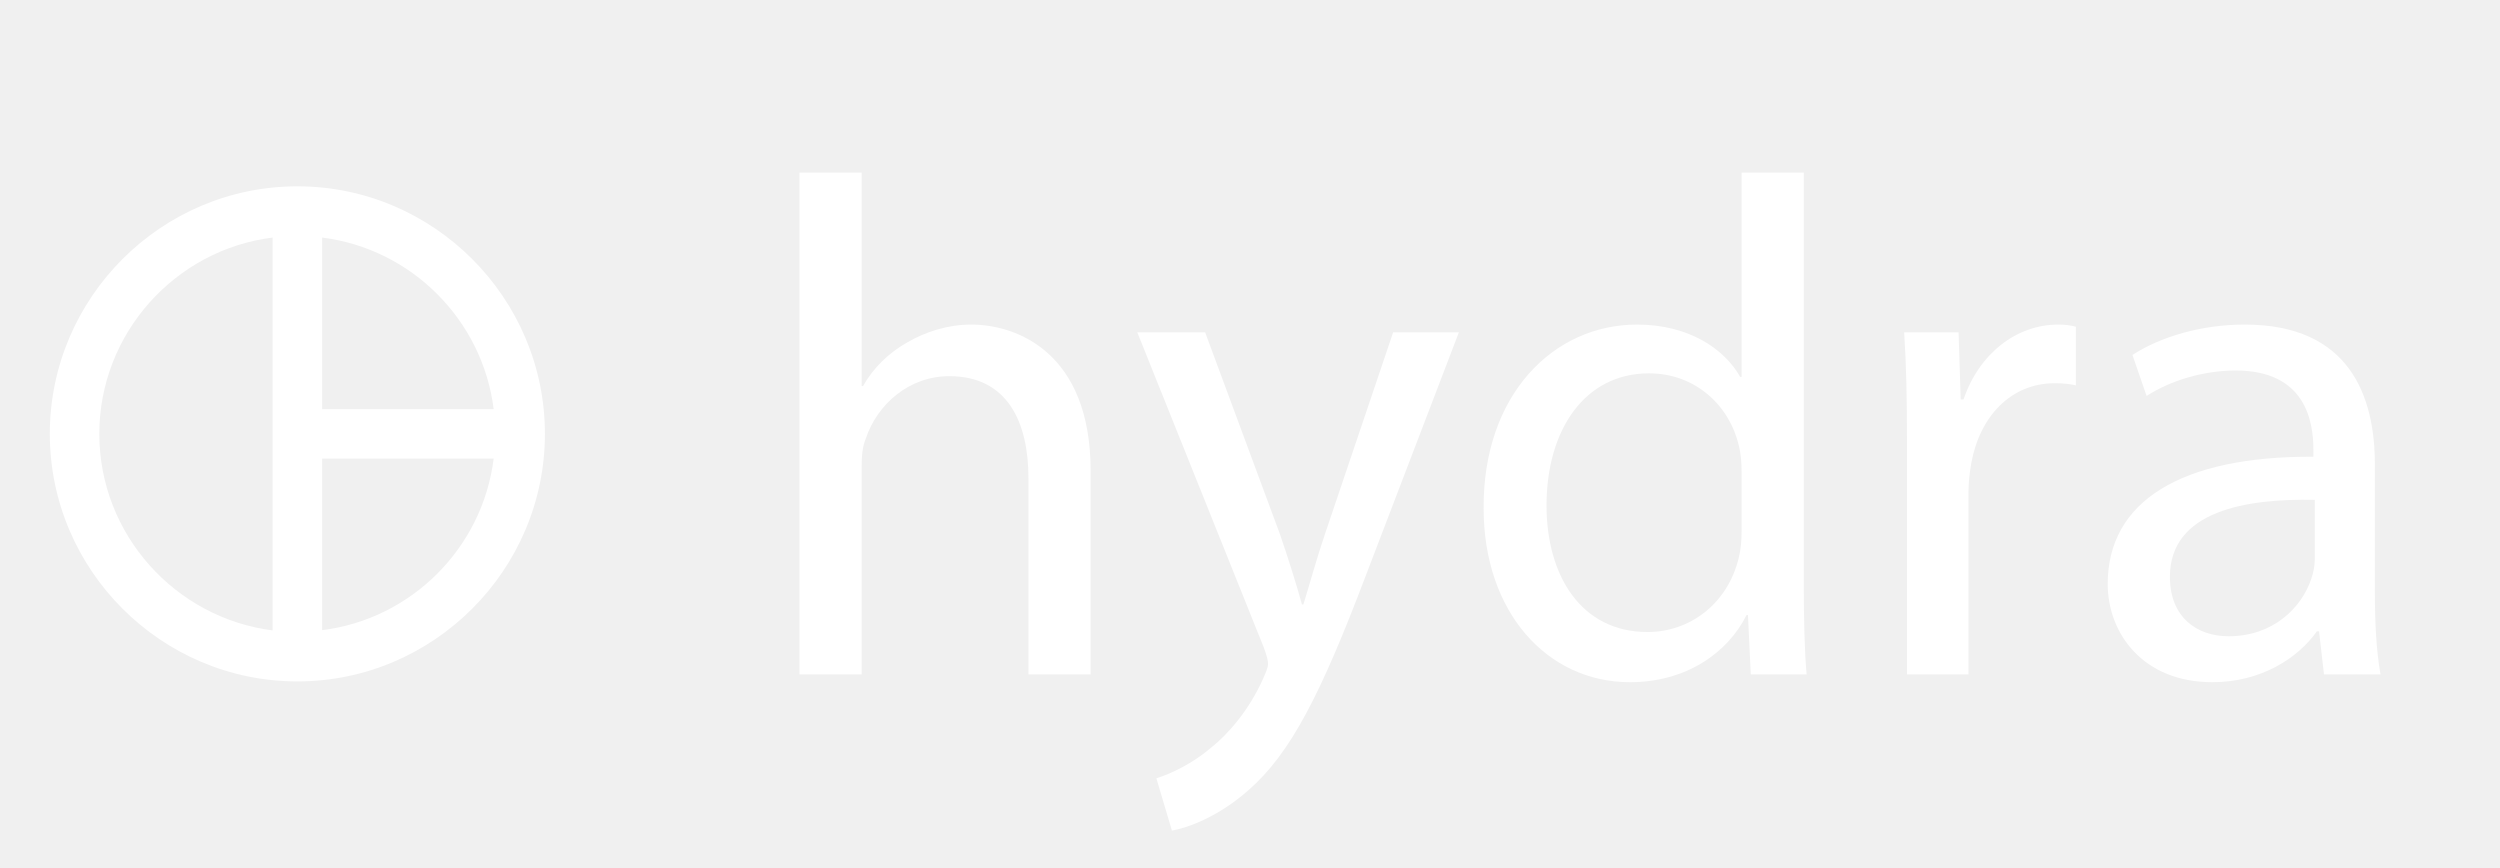
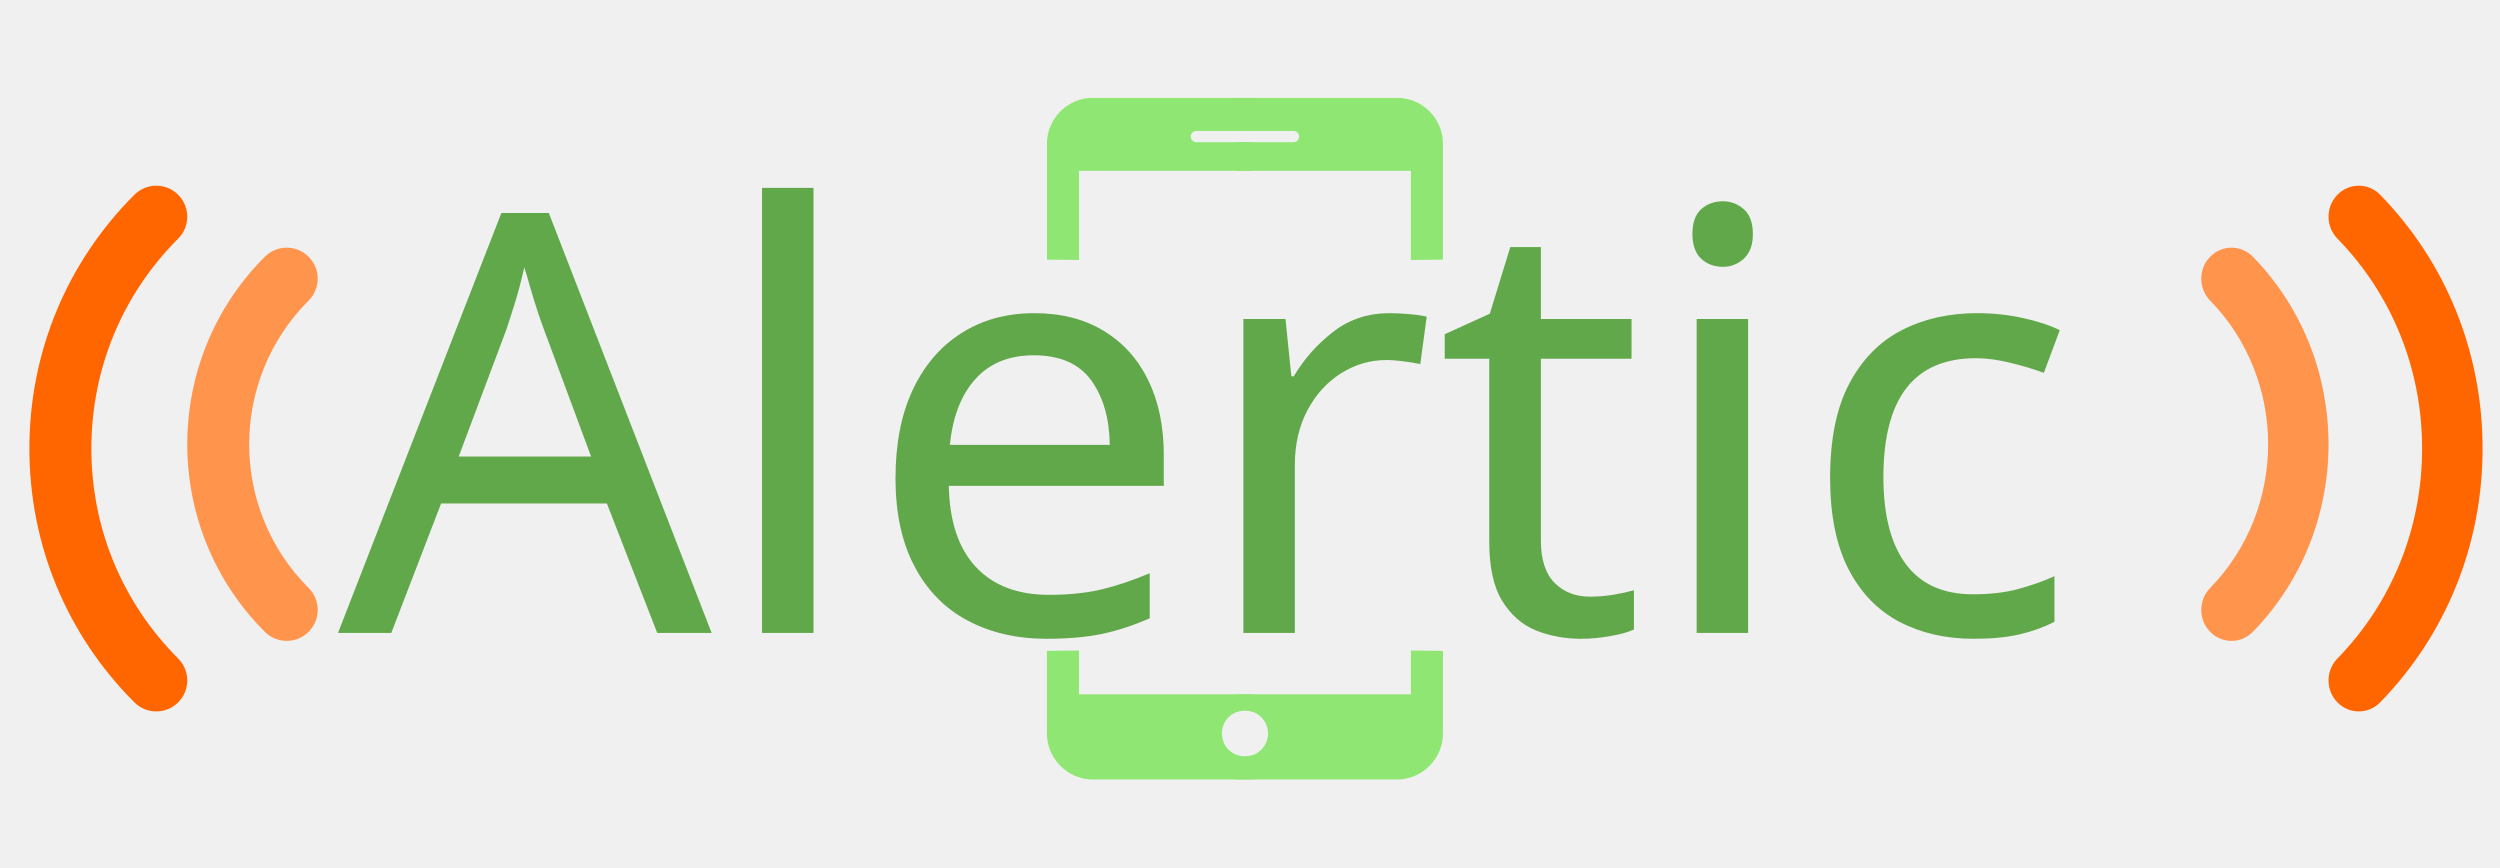
- <svg xmlns="http://www.w3.org/2000/svg" fill="#ffffff" width="357.25px" height="124px" viewBox="0 0 357.25 124">
-   <path d="M42.493,26.625C23.037,26.625,7.118,42.544,7.118,62s15.919,35.375,35.375,35.375S77.868,81.456,77.868,62 S61.949,26.625,42.493,26.625z M46.03,33.947c12.769,1.592,22.925,11.779,24.514,24.516H46.03V33.947z M14.193,62 c0-14.361,10.858-26.318,24.763-28.053v56.139C25.052,88.316,14.193,76.363,14.193,62z M46.03,90.051V65.537h24.514 C68.955,78.307,58.799,88.462,46.03,90.051z" />
-   <path d="M114.24,24.666h8.888v30.502h0.202c1.414-2.525,3.636-4.747,6.363-6.262 c2.626-1.516,5.757-2.525,9.09-2.525c6.564,0,17.068,4.04,17.068,20.906v29.088h-8.888V68.298c0-7.878-2.929-14.544-11.312-14.544 c-5.757,0-10.302,4.04-11.917,8.888c-0.505,1.212-0.606,2.525-0.606,4.242v29.491h-8.888V24.666z" />
-   <path d="M172.215,47.492l10.705,28.885c1.111,3.232,2.323,7.07,3.131,9.999h0.203 c0.908-2.929,1.918-6.666,3.131-10.2l9.695-28.684h9.393l-13.332,34.844c-6.362,16.766-10.705,25.351-16.765,30.603 c-4.343,3.838-8.686,5.354-10.908,5.757l-2.222-7.474c2.222-0.707,5.151-2.121,7.777-4.343c2.424-1.919,5.454-5.353,7.474-9.897 c0.404-0.909,0.707-1.616,0.707-2.121s-0.201-1.212-0.605-2.323l-18.079-45.045H172.215z" />
-   <path d="M257.761,24.666V83.75c0,4.343,0.101,9.292,0.404,12.625h-7.979l-0.403-8.483h-0.202 c-2.727,5.453-8.686,9.595-16.664,9.595c-11.817,0-20.907-9.999-20.907-24.846c-0.101-16.261,9.999-26.26,21.917-26.26 c7.474,0,12.523,3.535,14.745,7.474h0.202V24.666H257.761z M248.873,67.389c0-1.111-0.102-2.626-0.404-3.737 c-1.312-5.655-6.16-10.302-12.826-10.302c-9.191,0-14.645,8.08-14.645,18.887c0,9.898,4.848,18.079,14.442,18.079 c5.959,0,11.413-3.939,13.028-10.605c0.303-1.212,0.404-2.424,0.404-3.838V67.389z" />
-   <path d="M272.508,62.743c0-5.758-0.102-10.706-0.404-15.251h7.776l0.304,9.595h0.403 c2.222-6.565,7.575-10.706,13.534-10.706c1.01,0,1.717,0.102,2.524,0.303v8.383c-0.909-0.201-1.817-0.303-3.03-0.303 c-6.262,0-10.705,4.747-11.918,11.413c-0.201,1.212-0.403,2.626-0.403,4.141v26.058h-8.786V62.743z" />
-   <path d="M332.098,96.375l-0.707-6.161h-0.304c-2.727,3.838-7.979,7.272-14.948,7.272 c-9.896,0-14.947-6.969-14.947-14.039c0-11.816,10.504-18.28,29.391-18.18v-1.01c0-4.04-1.111-11.312-11.109-11.312 c-4.545,0-9.292,1.413-12.727,3.636l-2.02-5.858c4.04-2.626,9.898-4.343,16.059-4.343c14.947,0,18.584,10.201,18.584,19.998v18.28 c0,4.242,0.201,8.383,0.808,11.716H332.098z M330.784,71.429c-9.696-0.202-20.704,1.515-20.704,11.009 c0,5.757,3.838,8.483,8.383,8.483c6.362,0,10.402-4.04,11.816-8.181c0.303-0.909,0.505-1.919,0.505-2.828V71.429z" />
+ <svg xmlns="http://www.w3.org/2000/svg" fill="#ffffff" width="357.25px" height="124px" viewBox="0 0 357.25 124" version="1.1" id="svg14">
+   <defs id="defs18">
+     <clipPath clipPathUnits="userSpaceOnUse" id="clipPath1959">
+       <rect style="opacity:1;fill:#ff6600;fill-opacity:0.46;stroke:none;stroke-width:0.42;stroke-miterlimit:4;stroke-dasharray:none;stroke-dashoffset:4.584;stroke-opacity:1" id="rect1961" width="10.984" height="32.954" x="-22.742" y="0.006" transform="scale(-1,1)" />
+     </clipPath>
+     <clipPath clipPathUnits="userSpaceOnUse" id="clipPath1959-0">
+       <rect style="opacity:1;fill:#ff6600;fill-opacity:0.46;stroke:none;stroke-width:0.42;stroke-miterlimit:4;stroke-dasharray:none;stroke-dashoffset:4.584;stroke-opacity:1" id="rect1961-6" width="10.984" height="32.954" x="-22.742" y="0.006" transform="scale(-1,1)" />
+     </clipPath>
+   </defs>
+   <g id="g4204" transform="matrix(1.674942,0,0,1.674942,650.417,-959.4553)">
+     <g style="fill:#ff6600" transform="matrix(-1.973464,0,0,2.022705,140.4344,-147.1392)" id="g1706-8">
+       <path id="path1606-0-1" d="m 165.959,385.951 c -0.335,0 -0.669,-0.128 -0.924,-0.383 -2.856,-2.856 -4.428,-6.658 -4.428,-10.705 0,-4.049 1.572,-7.849 4.428,-10.704 0.511,-0.511 1.337,-0.511 1.848,0 0.511,0.511 0.511,1.337 0,1.848 -2.362,2.362 -3.662,5.506 -3.662,8.856 0,3.35 1.3,6.494 3.662,8.856 0.511,0.511 0.511,1.337 0,1.848 -0.256,0.256 -0.589,0.384 -0.924,0.384 z" style="fill:#ff6600;stroke-width:1.307" />
+       <path id="path1608-0-1" d="m 171.461,382.975 c -0.335,0 -0.669,-0.128 -0.924,-0.383 -4.361,-4.361 -4.361,-11.459 0,-15.819 0.511,-0.511 1.337,-0.511 1.848,0 0.511,0.511 0.511,1.337 0,1.848 -3.343,3.343 -3.343,8.781 0,12.123 0.511,0.511 0.511,1.337 0,1.848 -0.255,0.256 -0.589,0.383 -0.924,0.383 z" style="fill:#ff944d;fill-opacity:1;stroke-width:1.307" />
+     </g>
+     <g style="fill:#ff6600" transform="matrix(2.022705,0,0,2.022705,-710.6757,-147.1392)" id="g1706">
+       <path id="path1606-0" d="m 165.959,385.951 c -0.335,0 -0.669,-0.128 -0.924,-0.383 -2.856,-2.856 -4.428,-6.658 -4.428,-10.705 0,-4.049 1.572,-7.849 4.428,-10.704 0.511,-0.511 1.337,-0.511 1.848,0 0.511,0.511 0.511,1.337 0,1.848 -2.362,2.362 -3.662,5.506 -3.662,8.856 0,3.35 1.3,6.494 3.662,8.856 0.511,0.511 0.511,1.337 0,1.848 -0.256,0.256 -0.589,0.384 -0.924,0.384 z" style="fill:#ff6600;stroke-width:1.307" />
+       <path id="path1608-0" d="m 171.461,382.975 c -0.335,0 -0.669,-0.128 -0.924,-0.383 -4.361,-4.361 -4.361,-11.459 0,-15.819 0.511,-0.511 1.337,-0.511 1.848,0 0.511,0.511 0.511,1.337 0,1.848 -3.343,3.343 -3.343,8.781 0,12.123 0.511,0.511 0.511,1.337 0,1.848 -0.255,0.256 -0.589,0.383 -0.924,0.383 z" style="fill:#ff944d;fill-opacity:1;stroke-width:1.307" />
+     </g>
+     <text id="text817-9" y="626.828" x="-359.483" style="font-style:normal;font-variant:normal;font-weight:normal;font-stretch:normal;font-size:49.961px;line-height:1.25;font-family:'r.madrid uefa ucl 2018 2019';-inkscape-font-specification:'r.madrid uefa ucl 2018 2019, ';letter-spacing:0px;word-spacing:0px;fill:#61a84b;fill-opacity:1;stroke:none;stroke-width:0.585" xml:space="preserve">
+       <tspan style="font-style:normal;font-variant:normal;font-weight:normal;font-stretch:normal;font-family:'Samsung Sharp Sans';-inkscape-font-specification:'Samsung Sharp Sans';fill:#61a84b;fill-opacity:1;stroke-width:0.585" y="626.828" x="-359.483" id="tspan815-1">Alertic</tspan>
+     </text>
+     <g style="fill:#8fe673;fill-opacity:1" transform="matrix(0.7017167,0,0,0.7017167,-35.32578,403.1551)" id="g2071">
+       <g id="g1155-4-2" transform="matrix(-2.530481,0,0,2.53047,-320.9045,253.6876)" style="fill:#8fe673;fill-opacity:1" clip-path="url(#clipPath1959)">
+         <g id="g1099-60-5" style="fill:#8fe673;fill-opacity:1">
+           <path id="path1097-8-4" d="m 20.138,26.557 v 2.104 H 4.189 V 3.508 h 15.949 v 4.285 l 1.539,-0.018 V 2.211 C 21.678,0.994 20.683,0 19.465,0 H 4.863 C 3.646,0 2.65,0.994 2.65,2.211 v 28.331 c 0,1.216 0.996,2.212 2.213,2.212 h 14.602 c 1.218,0 2.213,-0.996 2.213,-2.212 V 26.573 Z M 9.829,1.595 H 14.5 c 0.148,0 0.268,0.12 0.268,0.271 0,0.148 -0.119,0.267 -0.268,0.267 H 9.829 C 9.681,2.133 9.561,2.015 9.561,1.866 9.561,1.715 9.68,1.595 9.829,1.595 Z m 2.336,30.053 c -0.611,0 -1.105,-0.496 -1.105,-1.105 0,-0.611 0.494,-1.104 1.105,-1.104 0.611,0 1.107,0.492 1.107,1.104 0,0.609 -0.497,1.105 -1.107,1.105 z" style="fill:#8fe673;fill-opacity:1" />
+         </g>
+         <g id="g1101-66-3" style="fill:#8fe673;fill-opacity:1" />
+         <g id="g1103-2-2" style="fill:#8fe673;fill-opacity:1" />
+         <g id="g1105-6-3" style="fill:#8fe673;fill-opacity:1" />
+         <g id="g1107-8-0" style="fill:#8fe673;fill-opacity:1" />
+         <g id="g1109-55-9" style="fill:#8fe673;fill-opacity:1" />
+         <g id="g1111-6-6" style="fill:#8fe673;fill-opacity:1" />
+         <g id="g1113-0-2" style="fill:#8fe673;fill-opacity:1" />
+         <g id="g1115-5-2" style="fill:#8fe673;fill-opacity:1" />
+         <g id="g1117-4-3" style="fill:#8fe673;fill-opacity:1" />
+         <g id="g1119-3-0" style="fill:#8fe673;fill-opacity:1" />
+         <g id="g1121-7-7" style="fill:#8fe673;fill-opacity:1" />
+         <g id="g1123-4-9" style="fill:#8fe673;fill-opacity:1" />
+         <g id="g1125-59-0" style="fill:#8fe673;fill-opacity:1" />
+         <g id="g1127-1-9" style="fill:#8fe673;fill-opacity:1" />
+         <g id="g1129-57-7" style="fill:#8fe673;fill-opacity:1" />
+       </g>
+       <g id="g1155-4-2-3" transform="matrix(2.530473,0,0,2.53047,-382.4634,253.6876)" style="fill:#8fe673;fill-opacity:1" clip-path="url(#clipPath1959-0)">
+         <g id="g1099-60-5-8" style="fill:#8fe673;fill-opacity:1">
+           <path id="path1097-8-4-8" d="m 20.138,26.557 v 2.104 H 4.189 V 3.508 h 15.949 v 4.285 l 1.539,-0.018 V 2.211 C 21.678,0.994 20.683,0 19.465,0 H 4.863 C 3.646,0 2.65,0.994 2.65,2.211 v 28.331 c 0,1.216 0.996,2.212 2.213,2.212 h 14.602 c 1.218,0 2.213,-0.996 2.213,-2.212 V 26.573 Z M 9.829,1.595 H 14.5 c 0.148,0 0.268,0.12 0.268,0.271 0,0.148 -0.119,0.267 -0.268,0.267 H 9.829 C 9.681,2.133 9.561,2.015 9.561,1.866 9.561,1.715 9.68,1.595 9.829,1.595 Z m 2.336,30.053 c -0.611,0 -1.105,-0.496 -1.105,-1.105 0,-0.611 0.494,-1.104 1.105,-1.104 0.611,0 1.107,0.492 1.107,1.104 0,0.609 -0.497,1.105 -1.107,1.105 z" style="fill:#8fe673;fill-opacity:1" />
+         </g>
+         <g id="g1101-66-3-7" style="fill:#8fe673;fill-opacity:1" />
+         <g id="g1103-2-2-1" style="fill:#8fe673;fill-opacity:1" />
+         <g id="g1105-6-3-5" style="fill:#8fe673;fill-opacity:1" />
+         <g id="g1107-8-0-4" style="fill:#8fe673;fill-opacity:1" />
+         <g id="g1109-55-9-3" style="fill:#8fe673;fill-opacity:1" />
+         <g id="g1111-6-6-1" style="fill:#8fe673;fill-opacity:1" />
+         <g id="g1113-0-2-0" style="fill:#8fe673;fill-opacity:1" />
+         <g id="g1115-5-2-6" style="fill:#8fe673;fill-opacity:1" />
+         <g id="g1117-4-3-4" style="fill:#8fe673;fill-opacity:1" />
+         <g id="g1119-3-0-1" style="fill:#8fe673;fill-opacity:1" />
+         <g id="g1121-7-7-2" style="fill:#8fe673;fill-opacity:1" />
+         <g id="g1123-4-9-8" style="fill:#8fe673;fill-opacity:1" />
+         <g id="g1125-59-0-6" style="fill:#8fe673;fill-opacity:1" />
+         <g id="g1127-1-9-6" style="fill:#8fe673;fill-opacity:1" />
+         <g id="g1129-57-7-3" style="fill:#8fe673;fill-opacity:1" />
+       </g>
+     </g>
+   </g>
</svg>
